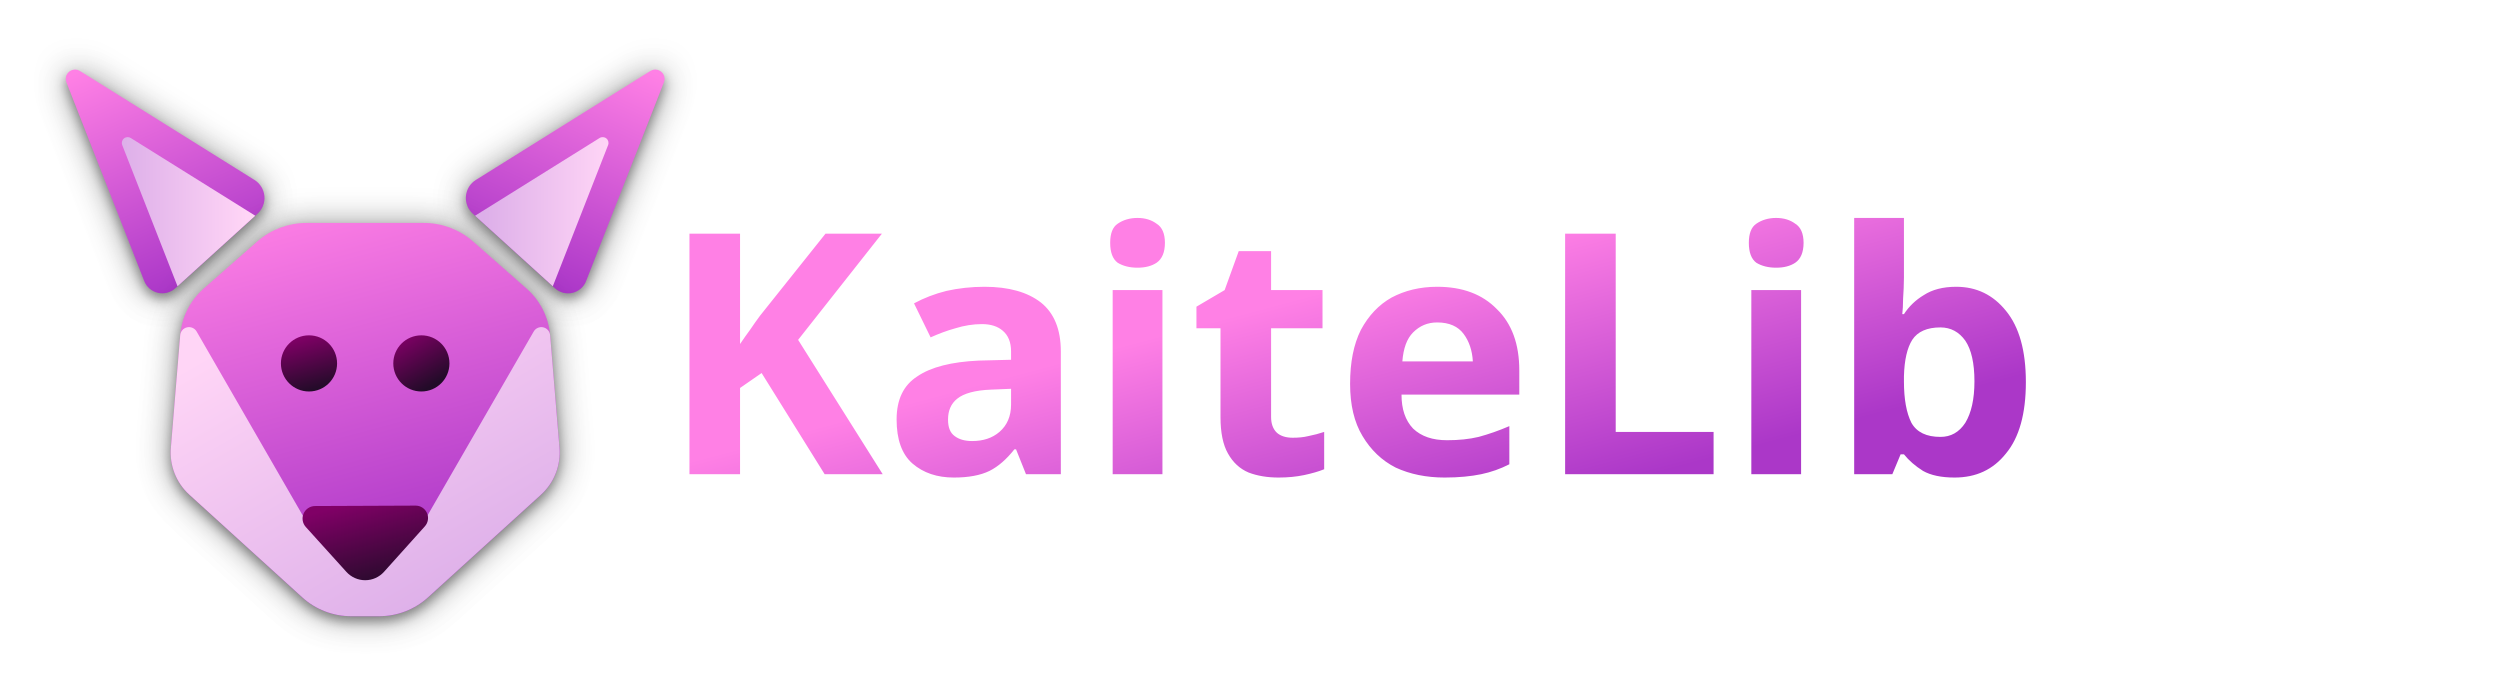
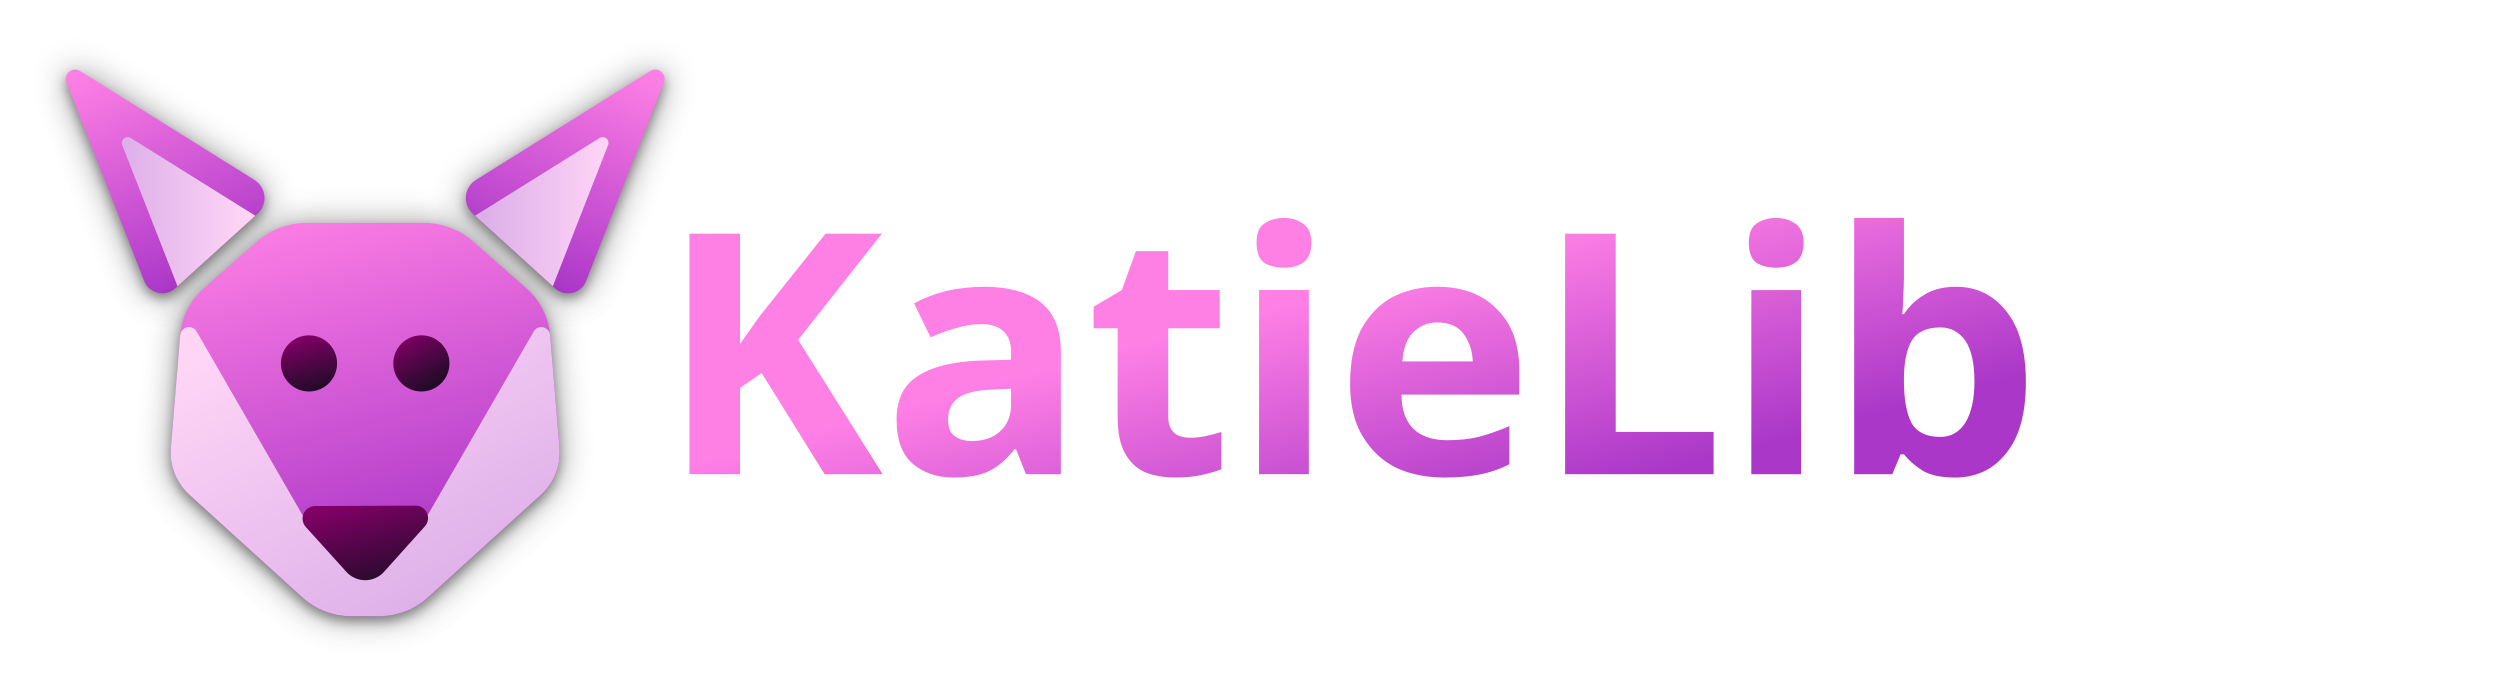
<svg xmlns="http://www.w3.org/2000/svg" xmlns:xlink="http://www.w3.org/1999/xlink" width="178" height="48" viewBox="0 0 47.096 12.7" version="1.1" id="svg5" xml:space="preserve">
  <defs id="defs2">
    <linearGradient id="linearGradient8">
      <stop style="stop-color:#800066;stop-opacity:1" offset="0" id="stop8" />
      <stop style="stop-color:#220b28;stop-opacity:1" offset="1" id="stop7" />
    </linearGradient>
    <linearGradient id="linearGradient4">
      <stop style="stop-color:#220b28;stop-opacity:1" offset="0" id="stop4" />
      <stop style="stop-color:#800066;stop-opacity:1" offset="1" id="stop3" />
    </linearGradient>
    <linearGradient id="linearGradient2">
      <stop style="stop-color:#ab37c8;stop-opacity:1" offset="0" id="stop1" />
      <stop style="stop-color:#ff80e5;stop-opacity:1" offset="1" id="stop2" />
    </linearGradient>
    <linearGradient id="linearGradient50">
      <stop style="stop-color:#ddafe9;stop-opacity:1" offset="0" id="stop50" />
      <stop style="stop-color:#ffd5f6;stop-opacity:1" offset="1" id="stop51" />
    </linearGradient>
    <filter style="color-interpolation-filters:sRGB" id="filter6657" x="-0.113" y="-0.113" width="1.227" height="1.274">
      <feFlood flood-opacity="0.502" flood-color="rgb(0,0,0)" result="flood" id="feFlood6647" />
      <feComposite in="flood" in2="SourceGraphic" operator="in" result="composite1" id="feComposite6649" />
      <feGaussianBlur in="composite1" stdDeviation="0.2" result="blur" id="feGaussianBlur6651" />
      <feOffset dx="0" dy="0" result="offset" id="feOffset6653" />
      <feComposite in="SourceGraphic" in2="offset" operator="over" result="fbSourceGraphic" id="feComposite6655" />
      <feColorMatrix result="fbSourceGraphicAlpha" in="fbSourceGraphic" values="0 0 0 -1 0 0 0 0 -1 0 0 0 0 -1 0 0 0 0 1 0" id="feColorMatrix6767" />
      <feFlood id="feFlood6769" flood-opacity="0.302" flood-color="rgb(0,0,0)" result="flood" in="fbSourceGraphic" />
      <feComposite in2="fbSourceGraphic" id="feComposite6771" in="flood" operator="in" result="composite1" />
      <feGaussianBlur id="feGaussianBlur6773" in="composite1" stdDeviation="0.3" result="blur" />
      <feOffset id="feOffset6775" dx="0" dy="0.5" result="offset" />
      <feComposite in2="offset" id="feComposite6777" in="fbSourceGraphic" operator="over" result="composite2" />
    </filter>
    <filter style="color-interpolation-filters:sRGB" id="filter6669" x="-0.257" y="-0.232" width="1.515" height="1.561">
      <feFlood flood-opacity="0.502" flood-color="rgb(0,0,0)" result="flood" id="feFlood6659" />
      <feComposite in="flood" in2="SourceGraphic" operator="in" result="composite1" id="feComposite6661" />
      <feGaussianBlur in="composite1" stdDeviation="0.2" result="blur" id="feGaussianBlur6663" />
      <feOffset dx="0" dy="0" result="offset" id="feOffset6665" />
      <feComposite in="SourceGraphic" in2="offset" operator="over" result="fbSourceGraphic" id="feComposite6667" />
      <feColorMatrix result="fbSourceGraphicAlpha" in="fbSourceGraphic" values="0 0 0 -1 0 0 0 0 -1 0 0 0 0 -1 0 0 0 0 1 0" id="feColorMatrix6779" />
      <feFlood id="feFlood6781" flood-opacity="0.302" flood-color="rgb(0,0,0)" result="flood" in="fbSourceGraphic" />
      <feComposite in2="fbSourceGraphic" id="feComposite6783" in="flood" operator="in" result="composite1" />
      <feGaussianBlur id="feGaussianBlur6785" in="composite1" stdDeviation="0.3" result="blur" />
      <feOffset id="feOffset6787" dx="0" dy="0.5" result="offset" />
      <feComposite in2="offset" id="feComposite6789" in="fbSourceGraphic" operator="over" result="composite2" />
    </filter>
    <filter style="color-interpolation-filters:sRGB" id="filter6681" x="-0.257" y="-0.232" width="1.515" height="1.561">
      <feFlood flood-opacity="0.502" flood-color="rgb(0,0,0)" result="flood" id="feFlood6671" />
      <feComposite in="flood" in2="SourceGraphic" operator="in" result="composite1" id="feComposite6673" />
      <feGaussianBlur in="composite1" stdDeviation="0.2" result="blur" id="feGaussianBlur6675" />
      <feOffset dx="0" dy="0" result="offset" id="feOffset6677" />
      <feComposite in="SourceGraphic" in2="offset" operator="over" result="fbSourceGraphic" id="feComposite6679" />
      <feColorMatrix result="fbSourceGraphicAlpha" in="fbSourceGraphic" values="0 0 0 -1 0 0 0 0 -1 0 0 0 0 -1 0 0 0 0 1 0" id="feColorMatrix6791" />
      <feFlood id="feFlood6793" flood-opacity="0.302" flood-color="rgb(0,0,0)" result="flood" in="fbSourceGraphic" />
      <feComposite in2="fbSourceGraphic" id="feComposite6795" in="flood" operator="in" result="composite1" />
      <feGaussianBlur id="feGaussianBlur6797" in="composite1" stdDeviation="0.3" result="blur" />
      <feOffset id="feOffset6799" dx="0" dy="0.5" result="offset" />
      <feComposite in2="offset" id="feComposite6801" in="fbSourceGraphic" operator="over" result="composite2" />
    </filter>
    <filter style="color-interpolation-filters:sRGB" id="filter6693" x="-0.4" y="-2.287" width="1.8" height="5.575">
      <feFlood flood-opacity="0.502" flood-color="rgb(0,0,0)" result="flood" id="feFlood6683" />
      <feComposite in="flood" in2="SourceGraphic" operator="in" result="composite1" id="feComposite6685" />
      <feGaussianBlur in="composite1" stdDeviation="0.2" result="blur" id="feGaussianBlur6687" />
      <feOffset dx="0" dy="0" result="offset" id="feOffset6689" />
      <feComposite in="SourceGraphic" in2="offset" operator="over" result="composite2" id="feComposite6691" />
    </filter>
    <filter style="color-interpolation-filters:sRGB" id="filter7141" x="-0.206" y="-0.186" width="1.412" height="1.41">
      <feFlood flood-opacity="0.302" flood-color="rgb(0,0,0)" result="flood" id="feFlood7131" />
      <feComposite in="flood" in2="SourceGraphic" operator="in" result="composite1" id="feComposite7133" />
      <feGaussianBlur in="composite1" stdDeviation="0.3" result="blur" id="feGaussianBlur7135" />
      <feOffset dx="0" dy="0.2" result="offset" id="feOffset7137" />
      <feComposite in="SourceGraphic" in2="offset" operator="over" result="fbSourceGraphic" id="feComposite7139" />
      <feColorMatrix result="fbSourceGraphicAlpha" in="fbSourceGraphic" values="0 0 0 -1 0 0 0 0 -1 0 0 0 0 -1 0 0 0 0 1 0" id="feColorMatrix7311" />
      <feFlood id="feFlood7313" flood-opacity="0.302" flood-color="rgb(0,0,0)" result="flood" in="fbSourceGraphic" />
      <feComposite in2="fbSourceGraphic" id="feComposite7315" in="flood" operator="in" result="composite1" />
      <feGaussianBlur id="feGaussianBlur7317" in="composite1" stdDeviation="0.1" result="blur" />
      <feOffset id="feOffset7319" dx="0" dy="0" result="offset" />
      <feComposite in2="offset" id="feComposite7321" in="fbSourceGraphic" operator="over" result="composite2" />
    </filter>
    <filter style="color-interpolation-filters:sRGB" id="filter7153" x="-0.206" y="-0.186" width="1.412" height="1.41">
      <feFlood flood-opacity="0.302" flood-color="rgb(0,0,0)" result="flood" id="feFlood7143" />
      <feComposite in="flood" in2="SourceGraphic" operator="in" result="composite1" id="feComposite7145" />
      <feGaussianBlur in="composite1" stdDeviation="0.3" result="blur" id="feGaussianBlur7147" />
      <feOffset dx="0" dy="0.2" result="offset" id="feOffset7149" />
      <feComposite in="SourceGraphic" in2="offset" operator="over" result="fbSourceGraphic" id="feComposite7151" />
      <feColorMatrix result="fbSourceGraphicAlpha" in="fbSourceGraphic" values="0 0 0 -1 0 0 0 0 -1 0 0 0 0 -1 0 0 0 0 1 0" id="feColorMatrix7323" />
      <feFlood id="feFlood7325" flood-opacity="0.302" flood-color="rgb(0,0,0)" result="flood" in="fbSourceGraphic" />
      <feComposite in2="fbSourceGraphic" id="feComposite7327" in="flood" operator="in" result="composite1" />
      <feGaussianBlur id="feGaussianBlur7329" in="composite1" stdDeviation="0.1" result="blur" />
      <feOffset id="feOffset7331" dx="0" dy="0" result="offset" />
      <feComposite in2="offset" id="feComposite7333" in="fbSourceGraphic" operator="over" result="composite2" />
    </filter>
    <filter style="color-interpolation-filters:sRGB" id="filter7165" x="-0.091" y="-0.091" width="1.181" height="1.2">
      <feFlood flood-opacity="0.302" flood-color="rgb(0,0,0)" result="flood" id="feFlood7155" />
      <feComposite in="flood" in2="SourceGraphic" operator="in" result="composite1" id="feComposite7157" />
      <feGaussianBlur in="composite1" stdDeviation="0.3" result="blur" id="feGaussianBlur7159" />
      <feOffset dx="0" dy="0.2" result="offset" id="feOffset7161" />
      <feComposite in="SourceGraphic" in2="offset" operator="over" result="fbSourceGraphic" id="feComposite7163" />
      <feColorMatrix result="fbSourceGraphicAlpha" in="fbSourceGraphic" values="0 0 0 -1 0 0 0 0 -1 0 0 0 0 -1 0 0 0 0 1 0" id="feColorMatrix7335" />
      <feFlood id="feFlood7337" flood-opacity="0.302" flood-color="rgb(0,0,0)" result="flood" in="fbSourceGraphic" />
      <feComposite in2="fbSourceGraphic" id="feComposite7339" in="flood" operator="in" result="composite1" />
      <feGaussianBlur id="feGaussianBlur7341" in="composite1" stdDeviation="0.1" result="blur" />
      <feOffset id="feOffset7343" dx="0" dy="0" result="offset" />
      <feComposite in2="offset" id="feComposite7345" in="fbSourceGraphic" operator="over" result="composite2" />
    </filter>
    <filter style="color-interpolation-filters:sRGB" id="filter10253" x="-0.061" y="-0.061" width="1.123" height="1.149">
      <feFlood flood-opacity="0.302" flood-color="rgb(0,0,0)" result="flood" id="feFlood10243" />
      <feComposite in="flood" in2="SourceGraphic" operator="in" result="composite1" id="feComposite10245" />
      <feGaussianBlur in="composite1" stdDeviation="0.2" result="blur" id="feGaussianBlur10247" />
      <feOffset dx="0" dy="0.2" result="offset" id="feOffset10249" />
      <feComposite in="SourceGraphic" in2="offset" operator="over" result="composite2" id="feComposite10251" />
    </filter>
    <filter style="color-interpolation-filters:sRGB" id="filter10265" x="-0.087" y="-0.087" width="1.174" height="1.21">
      <feFlood flood-opacity="0.302" flood-color="rgb(0,0,0)" result="flood" id="feFlood10255" />
      <feComposite in="flood" in2="SourceGraphic" operator="in" result="composite1" id="feComposite10257" />
      <feGaussianBlur in="composite1" stdDeviation="0.2" result="blur" id="feGaussianBlur10259" />
      <feOffset dx="0" dy="0.2" result="offset" id="feOffset10261" />
      <feComposite in="SourceGraphic" in2="offset" operator="over" result="composite2" id="feComposite10263" />
    </filter>
    <filter style="color-interpolation-filters:sRGB" id="filter10277" x="-0.123" y="-0.123" width="1.246" height="1.297">
      <feFlood flood-opacity="0.302" flood-color="rgb(0,0,0)" result="flood" id="feFlood10267" />
      <feComposite in="flood" in2="SourceGraphic" operator="in" result="composite1" id="feComposite10269" />
      <feGaussianBlur in="composite1" stdDeviation="0.2" result="blur" id="feGaussianBlur10271" />
      <feOffset dx="0" dy="0.2" result="offset" id="feOffset10273" />
      <feComposite in="SourceGraphic" in2="offset" operator="over" result="composite2" id="feComposite10275" />
    </filter>
    <filter style="color-interpolation-filters:sRGB" id="filter13011" x="-0.098" y="-0.073" width="1.197" height="1.166">
      <feFlood flood-opacity="0.302" flood-color="rgb(0,0,0)" result="flood" id="feFlood13001" />
      <feComposite in="flood" in2="SourceGraphic" operator="in" result="composite1" id="feComposite13003" />
      <feGaussianBlur in="composite1" stdDeviation="0.2" result="blur" id="feGaussianBlur13005" />
      <feOffset dx="0" dy="0.2" result="offset" id="feOffset13007" />
      <feComposite in="SourceGraphic" in2="offset" operator="over" result="fbSourceGraphic" id="feComposite13009" />
      <feColorMatrix result="fbSourceGraphicAlpha" in="fbSourceGraphic" values="0 0 0 -1 0 0 0 0 -1 0 0 0 0 -1 0 0 0 0 1 0" id="feColorMatrix13025" />
      <feFlood id="feFlood13027" flood-opacity="0.302" flood-color="rgb(0,0,0)" result="flood" in="fbSourceGraphic" />
      <feComposite in2="fbSourceGraphic" id="feComposite13029" in="flood" operator="in" result="composite1" />
      <feGaussianBlur id="feGaussianBlur13031" in="composite1" stdDeviation="0.1" result="blur" />
      <feOffset id="feOffset13033" dx="0" dy="0" result="offset" />
      <feComposite in2="offset" id="feComposite13035" in="fbSourceGraphic" operator="over" result="composite2" />
    </filter>
    <filter style="color-interpolation-filters:sRGB" id="filter13023" x="-0.141" y="-0.141" width="1.282" height="1.321">
      <feFlood flood-opacity="0.302" flood-color="rgb(0,0,0)" result="flood" id="feFlood13013" />
      <feComposite in="flood" in2="SourceGraphic" operator="in" result="composite1" id="feComposite13015" />
      <feGaussianBlur in="composite1" stdDeviation="0.2" result="blur" id="feGaussianBlur13017" />
      <feOffset dx="0" dy="0.2" result="offset" id="feOffset13019" />
      <feComposite in="SourceGraphic" in2="offset" operator="over" result="fbSourceGraphic" id="feComposite13021" />
      <feColorMatrix result="fbSourceGraphicAlpha" in="fbSourceGraphic" values="0 0 0 -1 0 0 0 0 -1 0 0 0 0 -1 0 0 0 0 1 0" id="feColorMatrix13037" />
      <feFlood id="feFlood13039" flood-opacity="0.302" flood-color="rgb(0,0,0)" result="flood" in="fbSourceGraphic" />
      <feComposite in2="fbSourceGraphic" id="feComposite13041" in="flood" operator="in" result="composite1" />
      <feGaussianBlur id="feGaussianBlur13043" in="composite1" stdDeviation="0.1" result="blur" />
      <feOffset id="feOffset13045" dx="0" dy="0" result="offset" />
      <feComposite in2="offset" id="feComposite13047" in="fbSourceGraphic" operator="over" result="composite2" />
    </filter>
    <filter style="color-interpolation-filters:sRGB" id="filter16918" x="-0.068" y="-0.068" width="1.136" height="1.155">
      <feFlood flood-opacity="0.302" flood-color="rgb(0,0,0)" result="flood" id="feFlood16908" />
      <feComposite in="flood" in2="SourceGraphic" operator="in" result="composite1" id="feComposite16910" />
      <feGaussianBlur in="composite1" stdDeviation="0.2" result="blur" id="feGaussianBlur16912" />
      <feOffset dx="0" dy="0.2" result="offset" id="feOffset16914" />
      <feComposite in="SourceGraphic" in2="offset" operator="over" result="fbSourceGraphic" id="feComposite16916" />
      <feColorMatrix result="fbSourceGraphicAlpha" in="fbSourceGraphic" values="0 0 0 -1 0 0 0 0 -1 0 0 0 0 -1 0 0 0 0 1 0" id="feColorMatrix16956" />
      <feFlood id="feFlood16958" flood-opacity="0.302" flood-color="rgb(0,0,0)" result="flood" in="fbSourceGraphic" />
      <feComposite in2="fbSourceGraphic" id="feComposite16960" in="flood" operator="in" result="composite1" />
      <feGaussianBlur id="feGaussianBlur16962" in="composite1" stdDeviation="0.1" result="blur" />
      <feOffset id="feOffset16964" dx="0" dy="0" result="offset" />
      <feComposite in2="offset" id="feComposite16966" in="fbSourceGraphic" operator="over" result="composite2" />
    </filter>
    <filter style="color-interpolation-filters:sRGB" id="filter16930" x="-0.108" y="-0.108" width="1.215" height="1.245">
      <feFlood flood-opacity="0.302" flood-color="rgb(0,0,0)" result="flood" id="feFlood16920" />
      <feComposite in="flood" in2="SourceGraphic" operator="in" result="composite1" id="feComposite16922" />
      <feGaussianBlur in="composite1" stdDeviation="0.2" result="blur" id="feGaussianBlur16924" />
      <feOffset dx="0" dy="0.2" result="offset" id="feOffset16926" />
      <feComposite in="SourceGraphic" in2="offset" operator="over" result="fbSourceGraphic" id="feComposite16928" />
      <feColorMatrix result="fbSourceGraphicAlpha" in="fbSourceGraphic" values="0 0 0 -1 0 0 0 0 -1 0 0 0 0 -1 0 0 0 0 1 0" id="feColorMatrix16968" />
      <feFlood id="feFlood16970" flood-opacity="0.302" flood-color="rgb(0,0,0)" result="flood" in="fbSourceGraphic" />
      <feComposite in2="fbSourceGraphic" id="feComposite16972" in="flood" operator="in" result="composite1" />
      <feGaussianBlur id="feGaussianBlur16974" in="composite1" stdDeviation="0.1" result="blur" />
      <feOffset id="feOffset16976" dx="0" dy="0" result="offset" />
      <feComposite in2="offset" id="feComposite16978" in="fbSourceGraphic" operator="over" result="composite2" />
    </filter>
    <filter style="color-interpolation-filters:sRGB" id="filter4134" x="-0.07" y="-0.07" width="1.14" height="1.16">
      <feFlood flood-opacity="0.302" flood-color="rgb(0,0,0)" result="flood" id="feFlood4124" />
      <feComposite in="flood" in2="SourceGraphic" operator="in" result="composite1" id="feComposite4126" />
      <feGaussianBlur in="composite1" stdDeviation="0.2" result="blur" id="feGaussianBlur4128" />
      <feOffset dx="0" dy="0.2" result="offset" id="feOffset4130" />
      <feComposite in="SourceGraphic" in2="offset" operator="over" result="fbSourceGraphic" id="feComposite4132" />
      <feColorMatrix result="fbSourceGraphicAlpha" in="fbSourceGraphic" values="0 0 0 -1 0 0 0 0 -1 0 0 0 0 -1 0 0 0 0 1 0" id="feColorMatrix4148" />
      <feFlood id="feFlood4150" flood-opacity="0.302" flood-color="rgb(0,0,0)" result="flood" in="fbSourceGraphic" />
      <feComposite in2="fbSourceGraphic" id="feComposite4152" in="flood" operator="in" result="composite1" />
      <feGaussianBlur id="feGaussianBlur4154" in="composite1" stdDeviation="0.1" result="blur" />
      <feOffset id="feOffset4156" dx="0" dy="0" result="offset" />
      <feComposite in2="offset" id="feComposite4158" in="fbSourceGraphic" operator="over" result="composite2" />
    </filter>
    <filter style="color-interpolation-filters:sRGB" id="filter4146" x="-0.166" y="-0.166" width="1.332" height="1.378">
      <feFlood flood-opacity="0.302" flood-color="rgb(0,0,0)" result="flood" id="feFlood4136" />
      <feComposite in="flood" in2="SourceGraphic" operator="in" result="composite1" id="feComposite4138" />
      <feGaussianBlur in="composite1" stdDeviation="0.2" result="blur" id="feGaussianBlur4140" />
      <feOffset dx="0" dy="0.2" result="offset" id="feOffset4142" />
      <feComposite in="SourceGraphic" in2="offset" operator="over" result="fbSourceGraphic" id="feComposite4144" />
      <feColorMatrix result="fbSourceGraphicAlpha" in="fbSourceGraphic" values="0 0 0 -1 0 0 0 0 -1 0 0 0 0 -1 0 0 0 0 1 0" id="feColorMatrix4160" />
      <feFlood id="feFlood4162" flood-opacity="0.302" flood-color="rgb(0,0,0)" result="flood" in="fbSourceGraphic" />
      <feComposite in2="fbSourceGraphic" id="feComposite4164" in="flood" operator="in" result="composite1" />
      <feGaussianBlur id="feGaussianBlur4166" in="composite1" stdDeviation="0.1" result="blur" />
      <feOffset id="feOffset4168" dx="0" dy="0" result="offset" />
      <feComposite in2="offset" id="feComposite4170" in="fbSourceGraphic" operator="over" result="composite2" />
    </filter>
    <linearGradient xlink:href="#linearGradient2" id="linearGradient45" x1="7.625" y1="9.924" x2="5.784" y2="3.052" gradientUnits="userSpaceOnUse" />
    <linearGradient xlink:href="#linearGradient50" id="linearGradient51" x1="7.461" y1="11.185" x2="4.258" y2="5.636" gradientUnits="userSpaceOnUse" />
    <linearGradient xlink:href="#linearGradient50" id="linearGradient53" x1="0.71" y1="2.89" x2="4.454" y2="2.89" gradientUnits="userSpaceOnUse" />
    <linearGradient xlink:href="#linearGradient50" id="linearGradient55" x1="8.246" y1="2.89" x2="11.99" y2="2.89" gradientUnits="userSpaceOnUse" />
    <linearGradient xlink:href="#linearGradient4" id="linearGradient57" x1="6.35" y1="11.608" x2="5.912" y2="9.973" gradientUnits="userSpaceOnUse" />
    <linearGradient xlink:href="#linearGradient4" id="linearGradient59" x1="5.292" y1="6.846" x2="5.027" y2="5.858" gradientUnits="userSpaceOnUse" gradientTransform="translate(0.5291667,0.5291667)" />
    <linearGradient xlink:href="#linearGradient8" id="linearGradient61" x1="6.879" y1="5.929" x2="7.408" y2="6.846" gradientUnits="userSpaceOnUse" gradientTransform="translate(0.5291667,0.5291667)" />
    <filter style="color-interpolation-filters:sRGB" id="filter94" x="-0.131" y="-0.13" width="1.262" height="1.273">
      <feFlood result="flood" in="SourceGraphic" flood-opacity="0.302" flood-color="rgb(0,0,0)" id="feFlood93" />
      <feGaussianBlur result="blur" in="SourceGraphic" stdDeviation="0.3" id="feGaussianBlur93" />
      <feOffset result="offset" in="blur" dx="0" dy="0" id="feOffset93" />
      <feComposite result="comp1" operator="in" in="flood" in2="offset" id="feComposite93" />
      <feComposite result="fbSourceGraphic" operator="over" in="SourceGraphic" in2="comp1" id="feComposite94" />
      <feColorMatrix result="fbSourceGraphicAlpha" in="fbSourceGraphic" values="0 0 0 -1 0 0 0 0 -1 0 0 0 0 -1 0 0 0 0 1 0" id="feColorMatrix114" />
      <feFlood id="feFlood114" result="flood" in="fbSourceGraphic" flood-opacity="0.4" flood-color="rgb(0,0,0)" />
      <feGaussianBlur id="feGaussianBlur114" result="blur" in="fbSourceGraphic" stdDeviation="0.1" />
      <feOffset id="feOffset114" result="offset" in="blur" dx="0" dy="0.1" />
      <feComposite id="feComposite114" result="comp1" operator="in" in="flood" in2="offset" />
      <feComposite id="feComposite115" result="comp2" operator="over" in="fbSourceGraphic" in2="comp1" />
    </filter>
    <filter style="color-interpolation-filters:sRGB" id="filter96" x="-0.256" y="-0.228" width="1.513" height="1.479">
      <feFlood result="flood" in="SourceGraphic" flood-opacity="0.302" flood-color="rgb(0,0,0)" id="feFlood94" />
      <feGaussianBlur result="blur" in="SourceGraphic" stdDeviation="0.3" id="feGaussianBlur94" />
      <feOffset result="offset" in="blur" dx="0" dy="0" id="feOffset94" />
      <feComposite result="comp1" operator="in" in="flood" in2="offset" id="feComposite95" />
      <feComposite result="fbSourceGraphic" operator="over" in="SourceGraphic" in2="comp1" id="feComposite96" />
      <feColorMatrix result="fbSourceGraphicAlpha" in="fbSourceGraphic" values="0 0 0 -1 0 0 0 0 -1 0 0 0 0 -1 0 0 0 0 1 0" id="feColorMatrix115" />
      <feFlood id="feFlood115" result="flood" in="fbSourceGraphic" flood-opacity="0.4" flood-color="rgb(0,0,0)" />
      <feGaussianBlur id="feGaussianBlur115" result="blur" in="fbSourceGraphic" stdDeviation="0.1" />
      <feOffset id="feOffset115" result="offset" in="blur" dx="0" dy="0.1" />
      <feComposite id="feComposite116" result="comp1" operator="in" in="flood" in2="offset" />
      <feComposite id="feComposite117" result="comp2" operator="over" in="fbSourceGraphic" in2="comp1" />
    </filter>
    <filter style="color-interpolation-filters:sRGB" id="filter98" x="-0.256" y="-0.228" width="1.513" height="1.479">
      <feFlood result="flood" in="SourceGraphic" flood-opacity="0.302" flood-color="rgb(0,0,0)" id="feFlood96" />
      <feGaussianBlur result="blur" in="SourceGraphic" stdDeviation="0.3" id="feGaussianBlur96" />
      <feOffset result="offset" in="blur" dx="0" dy="0" id="feOffset96" />
      <feComposite result="comp1" operator="in" in="flood" in2="offset" id="feComposite97" />
      <feComposite result="fbSourceGraphic" operator="over" in="SourceGraphic" in2="comp1" id="feComposite98" />
      <feColorMatrix result="fbSourceGraphicAlpha" in="fbSourceGraphic" values="0 0 0 -1 0 0 0 0 -1 0 0 0 0 -1 0 0 0 0 1 0" id="feColorMatrix117" />
      <feFlood id="feFlood117" result="flood" in="fbSourceGraphic" flood-opacity="0.4" flood-color="rgb(0,0,0)" />
      <feGaussianBlur id="feGaussianBlur117" result="blur" in="fbSourceGraphic" stdDeviation="0.1" />
      <feOffset id="feOffset117" result="offset" in="blur" dx="0" dy="0.1" />
      <feComposite id="feComposite118" result="comp1" operator="in" in="flood" in2="offset" />
      <feComposite id="feComposite119" result="comp2" operator="over" in="fbSourceGraphic" in2="comp1" />
    </filter>
    <filter style="color-interpolation-filters:sRGB" id="filter121" x="-0.038" y="-0.179" width="1.076" height="1.376">
      <feFlood result="flood" in="SourceGraphic" flood-opacity="0.4" flood-color="rgb(0,0,0)" id="feFlood120" />
      <feGaussianBlur result="blur" in="SourceGraphic" stdDeviation="0.1" id="feGaussianBlur120" />
      <feOffset result="offset" in="blur" dx="0" dy="0.1" id="feOffset120" />
      <feComposite result="comp1" operator="in" in="flood" in2="offset" id="feComposite120" />
      <feComposite result="fbSourceGraphic" operator="over" in="SourceGraphic" in2="comp1" id="feComposite121" />
      <feColorMatrix result="fbSourceGraphicAlpha" in="fbSourceGraphic" values="0 0 0 -1 0 0 0 0 -1 0 0 0 0 -1 0 0 0 0 1 0" id="feColorMatrix121" />
      <feFlood id="feFlood121" result="flood" in="fbSourceGraphic" flood-opacity="0.302" flood-color="rgb(0,0,0)" />
      <feGaussianBlur id="feGaussianBlur121" result="blur" in="fbSourceGraphic" stdDeviation="0.3" />
      <feOffset id="feOffset121" result="offset" in="blur" dx="0" dy="0" />
      <feComposite id="feComposite122" result="comp1" operator="in" in="flood" in2="offset" />
      <feComposite id="feComposite123" result="comp2" operator="over" in="fbSourceGraphic" in2="comp1" />
    </filter>
    <linearGradient xlink:href="#linearGradient2" id="linearGradient49-3" x1="9.885" y1="4.864" x2="11.722" y2="0.809" gradientUnits="userSpaceOnUse" />
    <filter style="color-interpolation-filters:sRGB" id="filter98-5" x="-0.256" y="-0.228" width="1.513" height="1.479">
      <feFlood result="flood" in="SourceGraphic" flood-opacity="0.302" flood-color="rgb(0,0,0)" id="feFlood96-3" />
      <feGaussianBlur result="blur" in="SourceGraphic" stdDeviation="0.3" id="feGaussianBlur96-5" />
      <feOffset result="offset" in="blur" dx="0" dy="0" id="feOffset96-6" />
      <feComposite result="comp1" operator="in" in="flood" in2="offset" id="feComposite97-2" />
      <feComposite result="fbSourceGraphic" operator="over" in="SourceGraphic" in2="comp1" id="feComposite98-9" />
      <feColorMatrix result="fbSourceGraphicAlpha" in="fbSourceGraphic" values="0 0 0 -1 0 0 0 0 -1 0 0 0 0 -1 0 0 0 0 1 0" id="feColorMatrix117-1" />
      <feFlood id="feFlood117-2" result="flood" in="fbSourceGraphic" flood-opacity="0.4" flood-color="rgb(0,0,0)" />
      <feGaussianBlur id="feGaussianBlur117-7" result="blur" in="fbSourceGraphic" stdDeviation="0.1" />
      <feOffset id="feOffset117-0" result="offset" in="blur" dx="0" dy="0.1" />
      <feComposite id="feComposite118-9" result="comp1" operator="in" in="flood" in2="offset" />
      <feComposite id="feComposite119-3" result="comp2" operator="over" in="fbSourceGraphic" in2="comp1" />
    </filter>
    <linearGradient xlink:href="#linearGradient2" id="linearGradient47-0" x1="2.773" y1="4.902" x2="0.978" y2="0.809" gradientUnits="userSpaceOnUse" />
    <filter style="color-interpolation-filters:sRGB" id="filter96-6" x="-0.256" y="-0.228" width="1.513" height="1.479">
      <feFlood result="flood" in="SourceGraphic" flood-opacity="0.302" flood-color="rgb(0,0,0)" id="feFlood94-2" />
      <feGaussianBlur result="blur" in="SourceGraphic" stdDeviation="0.3" id="feGaussianBlur94-6" />
      <feOffset result="offset" in="blur" dx="0" dy="0" id="feOffset94-1" />
      <feComposite result="comp1" operator="in" in="flood" in2="offset" id="feComposite95-8" />
      <feComposite result="fbSourceGraphic" operator="over" in="SourceGraphic" in2="comp1" id="feComposite96-7" />
      <feColorMatrix result="fbSourceGraphicAlpha" in="fbSourceGraphic" values="0 0 0 -1 0 0 0 0 -1 0 0 0 0 -1 0 0 0 0 1 0" id="feColorMatrix115-9" />
      <feFlood id="feFlood115-2" result="flood" in="fbSourceGraphic" flood-opacity="0.4" flood-color="rgb(0,0,0)" />
      <feGaussianBlur id="feGaussianBlur115-0" result="blur" in="fbSourceGraphic" stdDeviation="0.1" />
      <feOffset id="feOffset115-2" result="offset" in="blur" dx="0" dy="0.1" />
      <feComposite id="feComposite116-3" result="comp1" operator="in" in="flood" in2="offset" />
      <feComposite id="feComposite117-7" result="comp2" operator="over" in="fbSourceGraphic" in2="comp1" />
    </filter>
    <linearGradient xlink:href="#linearGradient2" id="linearGradient10" x1="30.794" y1="9.027" x2="29.518" y2="4.264" gradientUnits="userSpaceOnUse" />
    <filter style="color-interpolation-filters:sRGB;" id="filter12" x="-0.037" y="-0.198" width="1.075" height="1.395">
      <feFlood result="flood" in="SourceGraphic" flood-opacity="0.349" flood-color="rgb(0,0,0)" id="feFlood11" />
      <feGaussianBlur result="blur" in="SourceGraphic" stdDeviation="0.2" id="feGaussianBlur11" />
      <feOffset result="offset" in="blur" dx="0" dy="0" id="feOffset11" />
      <feComposite result="comp1" operator="in" in="flood" in2="offset" id="feComposite11" />
      <feComposite result="fbSourceGraphic" operator="over" in="SourceGraphic" in2="comp1" id="feComposite12" />
      <feColorMatrix result="fbSourceGraphicAlpha" in="fbSourceGraphic" values="0 0 0 -1 0 0 0 0 -1 0 0 0 0 -1 0 0 0 0 1 0" id="feColorMatrix12" />
      <feFlood id="feFlood12" result="flood" in="fbSourceGraphic" flood-opacity="0.349" flood-color="rgb(0,0,0)" />
      <feGaussianBlur id="feGaussianBlur12" result="blur" in="fbSourceGraphic" stdDeviation="0.2" />
      <feOffset id="feOffset12" result="offset" in="blur" dx="0" dy="0" />
      <feComposite id="feComposite13" result="comp1" operator="in" in="flood" in2="offset" />
      <feComposite id="feComposite14" result="comp2" operator="over" in="fbSourceGraphic" in2="comp1" />
    </filter>
  </defs>
  <g id="layer1">
    <path style="fill:url(#linearGradient49-3);fill-opacity:1;stroke:none;stroke-width:1.376;stroke-linecap:round;stroke-linejoin:round;paint-order:markers stroke fill;filter:url(#filter98-5)" d="M 10.512,4.765 11.978,1.022 A 0.175,0.175 39.709 0 0 11.722,0.809 L 8.435,2.861 a 0.4,0.4 95.123 0 0 -0.057,0.636 l 1.549,1.406 a 0.365,0.365 166.802 0 0 0.585,-0.137 z" id="path21-2" transform="translate(0.5291671,0.5291666)" />
    <path style="fill:url(#linearGradient47-0);fill-opacity:1;stroke:none;stroke-width:1.376;stroke-linecap:round;stroke-linejoin:round;paint-order:markers stroke fill;filter:url(#filter96-6)" d="M 4.265,2.861 0.978,0.809 A 0.175,0.175 140.291 0 0 0.722,1.022 L 2.188,4.765 a 0.365,0.365 13.198 0 0 0.585,0.137 L 4.322,3.497 A 0.4,0.4 84.877 0 0 4.265,2.861 Z" id="path22-2" transform="translate(0.5291671,0.5291666)" />
    <rect style="fill:#99ebff;fill-opacity:1;stroke-width:10.583;stroke-linejoin:round" id="rect221" width="1.058" height="1.058" x="-13.494" y="-3.44" ry="0" transform="scale(1,-1)" />
    <rect style="fill:#cef3ff;fill-opacity:1;stroke-width:10.583;stroke-linejoin:round" id="rect223" width="1.058" height="1.058" x="-13.494" y="-2.381" ry="0" transform="scale(1,-1)" />
    <rect style="fill:#66e0ff;fill-opacity:1;stroke-width:10.583;stroke-linejoin:round" id="rect221-2" width="1.058" height="1.058" x="-13.494" y="3.44" ry="0" />
    <rect style="fill:#33d6ff;fill-opacity:1;stroke-width:10.583;stroke-linejoin:round" id="rect223-1" width="1.058" height="1.058" x="-13.494" y="4.498" ry="0" />
    <rect style="fill:#00ccff;stroke-width:10.583;stroke-linejoin:round" id="rect221-9-5" width="1.058" height="1.058" x="-13.494" y="5.556" ry="0" />
    <rect style="fill:#00a3cc;fill-opacity:1;stroke-width:10.583;stroke-linejoin:round" id="rect223-8-4" width="1.058" height="1.058" x="-13.494" y="6.615" ry="0" />
    <rect style="fill:#007a99;fill-opacity:1;stroke-width:10.583;stroke-linejoin:round" id="rect223-1-2" width="1.058" height="1.058" x="-13.494" y="7.673" ry="0" />
    <rect style="fill:#005266;fill-opacity:1;stroke-width:10.583;stroke-linejoin:round" id="rect221-9-5-6" width="1.058" height="1.058" x="-13.494" y="8.731" ry="0" />
    <rect style="fill:#002933;fill-opacity:1;stroke-width:10.583;stroke-linejoin:round" id="rect223-8-4-5" width="1.058" height="1.058" x="-13.494" y="9.79" ry="0" />
    <rect style="fill:#afe9de;fill-opacity:1;stroke-width:10.583;stroke-linejoin:round" id="rect4075" width="1.058" height="1.058" x="-11.377" y="-3.44" ry="0" transform="scale(1,-1)" />
    <rect style="fill:#d7f4ee;fill-opacity:1;stroke-width:10.583;stroke-linejoin:round" id="rect4077" width="1.058" height="1.058" x="-11.377" y="-2.381" ry="0" transform="scale(1,-1)" />
    <rect style="fill:#87decd;fill-opacity:1;stroke-width:10.583;stroke-linejoin:round" id="rect4079" width="1.058" height="1.058" x="-11.377" y="3.44" ry="0" />
    <rect style="fill:#5fd3bc;fill-opacity:1;stroke-width:10.583;stroke-linejoin:round" id="rect4081" width="1.058" height="1.058" x="-11.377" y="4.498" ry="0" />
    <rect style="fill:#37c8ab;stroke-width:10.583;stroke-linejoin:round" id="rect4083" width="1.058" height="1.058" x="-11.377" y="5.556" ry="0" />
    <rect style="fill:#2ca089;fill-opacity:1;stroke-width:10.583;stroke-linejoin:round" id="rect4085" width="1.058" height="1.058" x="-11.377" y="6.615" ry="0" />
    <rect style="fill:#217867;fill-opacity:1;stroke-width:10.583;stroke-linejoin:round" id="rect4087" width="1.058" height="1.058" x="-11.377" y="7.673" ry="0" />
    <rect style="fill:#165044;fill-opacity:1;stroke-width:10.583;stroke-linejoin:round" id="rect4089" width="1.058" height="1.058" x="-11.377" y="8.731" ry="0" />
    <rect style="fill:#0b2822;fill-opacity:1;stroke-width:10.583;stroke-linejoin:round" id="rect4091" width="1.058" height="1.058" x="-11.377" y="9.79" ry="0" />
    <rect style="fill:#cccccc;fill-opacity:1;stroke-width:10.583;stroke-linejoin:round" id="rect10879" width="1.058" height="1.058" x="-15.61" y="-3.44" ry="0" transform="scale(1,-1)" />
    <rect style="fill:#e6e6e6;fill-opacity:1;stroke-width:10.583;stroke-linejoin:round" id="rect10881" width="1.058" height="1.058" x="-15.61" y="-2.381" ry="0" transform="scale(1,-1)" />
    <rect style="fill:#b2b2b2;fill-opacity:1;stroke-width:10.583;stroke-linejoin:round" id="rect10883" width="1.058" height="1.058" x="-15.61" y="3.44" ry="0" />
    <rect style="fill:#999999;fill-opacity:1;stroke-width:10.583;stroke-linejoin:round" id="rect10885" width="1.058" height="1.058" x="-15.61" y="4.498" ry="0" />
    <rect style="fill:#808080;stroke-width:10.583;stroke-linejoin:round" id="rect10887" width="1.058" height="1.058" x="-15.61" y="5.556" ry="0" />
    <rect style="fill:#666666;fill-opacity:1;stroke-width:10.583;stroke-linejoin:round" id="rect10889" width="1.058" height="1.058" x="-15.61" y="6.615" ry="0" />
    <rect style="fill:#4d4d4d;fill-opacity:1;stroke-width:10.583;stroke-linejoin:round" id="rect10891" width="1.058" height="1.058" x="-15.61" y="7.673" ry="0" />
    <rect style="fill:#333333;fill-opacity:1;stroke-width:10.583;stroke-linejoin:round" id="rect10893" width="1.058" height="1.058" x="-15.61" y="8.731" ry="0" />
    <rect style="fill:#1a1a1a;fill-opacity:1;stroke-width:10.583;stroke-linejoin:round" id="rect10895" width="1.058" height="1.058" x="-15.61" y="9.79" ry="0" />
    <rect style="fill:#e9afaf;fill-opacity:1;stroke-width:10.583;stroke-linejoin:round" id="rect14946" width="1.058" height="1.058" x="-9.26" y="-3.44" ry="0" transform="scale(1,-1)" />
    <rect style="fill:#f4d7d7;fill-opacity:1;stroke-width:10.583;stroke-linejoin:round" id="rect14948" width="1.058" height="1.058" x="-9.26" y="-2.381" ry="0" transform="scale(1,-1)" />
    <rect style="fill:#de8787;fill-opacity:1;stroke-width:10.583;stroke-linejoin:round" id="rect14950" width="1.058" height="1.058" x="-9.26" y="3.44" ry="0" />
    <rect style="fill:#d35f5f;fill-opacity:1;stroke-width:10.583;stroke-linejoin:round" id="rect14952" width="1.058" height="1.058" x="-9.26" y="4.498" ry="0" />
    <rect style="fill:#c83737;stroke-width:10.583;stroke-linejoin:round" id="rect14954" width="1.058" height="1.058" x="-9.26" y="5.556" ry="0" />
    <rect style="fill:#a02c2c;fill-opacity:1;stroke-width:10.583;stroke-linejoin:round" id="rect14956" width="1.058" height="1.058" x="-9.26" y="6.615" ry="0" />
    <rect style="fill:#782121;fill-opacity:1;stroke-width:10.583;stroke-linejoin:round" id="rect14958" width="1.058" height="1.058" x="-9.26" y="7.673" ry="0" />
    <rect style="fill:#501616;fill-opacity:1;stroke-width:10.583;stroke-linejoin:round" id="rect14960" width="1.058" height="1.058" x="-9.26" y="8.731" ry="0" />
    <rect style="fill:#280b0b;fill-opacity:1;stroke-width:10.583;stroke-linejoin:round" id="rect14962" width="1.058" height="1.058" x="-9.26" y="9.79" ry="0" />
    <path id="rect20" style="fill:url(#linearGradient45);fill-opacity:1;stroke:none;stroke-width:0.855;stroke-linecap:round;stroke-linejoin:round;paint-order:markers stroke fill;filter:url(#filter94)" d="m 4.317,4.02 -1.01,0.888 A 1.313,1.313 116.708 0 0 2.866,5.785 L 2.69,7.906 A 1.073,1.073 68.519 0 0 3.037,8.789 l 2.127,1.934 a 1.369,1.369 21.137 0 0 0.921,0.356 H 6.615 A 1.369,1.369 158.863 0 0 7.535,10.723 L 9.663,8.789 A 1.073,1.073 111.481 0 0 10.01,7.906 L 9.834,5.785 A 1.313,1.313 63.292 0 0 9.392,4.908 L 8.383,4.02 A 1.402,1.402 20.674 0 0 7.456,3.671 l -2.213,0 A 1.402,1.402 159.326 0 0 4.317,4.02 Z" transform="translate(0.5291667,0.5291667)" />
    <path id="path40" style="fill:url(#linearGradient51);fill-opacity:1;stroke:none;stroke-width:0.855;stroke-linecap:round;stroke-linejoin:round;paint-order:markers stroke fill" d="M 5.345,9.478 3.175,5.716 A 0.166,0.166 167.392 0 0 2.866,5.785 L 2.69,7.906 A 1.073,1.073 68.519 0 0 3.037,8.789 l 2.127,1.934 A 1.369,1.369 21.137 0 0 6.085,11.079 H 6.615 A 1.369,1.369 158.863 0 0 7.535,10.723 L 9.663,8.789 A 1.073,1.073 111.481 0 0 10.01,7.906 L 9.834,5.785 A 0.166,0.166 12.618 0 0 9.525,5.716 L 7.36,9.466 A 0.926,0.926 149.758 0 1 6.567,9.929 l -0.428,0.004 A 0.907,0.907 29.768 0 1 5.345,9.478 Z" transform="translate(0.5291667,0.5291667)" />
    <rect style="fill:#c3b5e3;fill-opacity:1;stroke-width:10.583;stroke-linejoin:round" id="rect1" width="1.058" height="1.058" x="-7.144" y="-3.44" ry="0" transform="scale(1,-1)" />
    <rect style="fill:#e1daf1;fill-opacity:1;stroke-width:10.583;stroke-linejoin:round" id="rect2" width="1.058" height="1.058" x="-7.144" y="-2.381" ry="0" transform="scale(1,-1)" />
    <rect style="fill:#a58fd6;fill-opacity:1;stroke-width:10.583;stroke-linejoin:round" id="rect3" width="1.058" height="1.058" x="-7.144" y="3.44" ry="0" />
    <rect style="fill:#886ac8;fill-opacity:1;stroke-width:10.583;stroke-linejoin:round" id="rect4" width="1.058" height="1.058" x="-7.144" y="4.498" ry="0" />
    <rect style="fill:#6a45ba;fill-opacity:1;stroke-width:10.583;stroke-linejoin:round" id="rect5" width="1.058" height="1.058" x="-7.144" y="5.556" ry="0" />
    <rect style="fill:#553795;fill-opacity:1;stroke-width:10.583;stroke-linejoin:round" id="rect6" width="1.058" height="1.058" x="-7.144" y="6.615" ry="0" />
    <rect style="fill:#3f2970;fill-opacity:1;stroke-width:10.583;stroke-linejoin:round" id="rect7" width="1.058" height="1.058" x="-7.144" y="7.673" ry="0" />
    <rect style="fill:#2a1c4a;fill-opacity:1;stroke-width:10.583;stroke-linejoin:round" id="rect8" width="1.058" height="1.058" x="-7.144" y="8.731" ry="0" />
    <rect style="fill:#150e25;fill-opacity:1;stroke-width:10.583;stroke-linejoin:round" id="rect9" width="1.058" height="1.058" x="-7.144" y="9.79" ry="0" />
    <rect style="fill:#fec59a;fill-opacity:1;stroke-width:10.583;stroke-linejoin:round" id="rect11" width="1.058" height="1.058" x="-5.027" y="-3.44" ry="0" transform="scale(1,-1)" />
    <rect style="fill:#ffe2cc;fill-opacity:1;stroke-width:10.583;stroke-linejoin:round" id="rect12" width="1.058" height="1.058" x="-5.027" y="-2.381" ry="0" transform="scale(1,-1)" />
    <rect style="fill:#fea767;fill-opacity:1;stroke-width:10.583;stroke-linejoin:round" id="rect13" width="1.058" height="1.058" x="-5.027" y="3.44" ry="0" />
    <rect style="fill:#fd8a35;fill-opacity:1;stroke-width:10.583;stroke-linejoin:round" id="rect14" width="1.058" height="1.058" x="-5.027" y="4.498" ry="0" />
    <rect style="fill:#fd6d02;fill-opacity:1;stroke-width:10.583;stroke-linejoin:round" id="rect15" width="1.058" height="1.058" x="-5.027" y="5.556" ry="0" />
    <rect style="fill:#ca5702;fill-opacity:1;stroke-width:10.583;stroke-linejoin:round" id="rect16" width="1.058" height="1.058" x="-5.027" y="6.615" ry="0" />
    <rect style="fill:#984101;fill-opacity:1;stroke-width:10.583;stroke-linejoin:round" id="rect17" width="1.058" height="1.058" x="-5.027" y="7.673" ry="0" />
    <rect style="fill:#652c01;fill-opacity:1;stroke-width:10.583;stroke-linejoin:round" id="rect18" width="1.058" height="1.058" x="-5.027" y="8.731" ry="0" />
    <rect style="fill:#331600;fill-opacity:1;stroke-width:10.583;stroke-linejoin:round" id="rect19" width="1.058" height="1.058" x="-5.027" y="9.79" ry="0" />
    <rect style="fill:#99fff5;fill-opacity:1;stroke-width:10.583;stroke-linejoin:round" id="rect22" width="1.058" height="1.058" x="-2.91" y="-3.44" ry="0" transform="scale(1,-1)" />
    <rect style="fill:#cefffa;fill-opacity:1;stroke-width:10.583;stroke-linejoin:round" id="rect23" width="1.058" height="1.058" x="-2.91" y="-2.381" ry="0" transform="scale(1,-1)" />
    <rect style="fill:#66fff0;fill-opacity:1;stroke-width:10.583;stroke-linejoin:round" id="rect24" width="1.058" height="1.058" x="-2.91" y="3.44" ry="0" />
    <rect style="fill:#33ffeb;fill-opacity:1;stroke-width:10.583;stroke-linejoin:round" id="rect25" width="1.058" height="1.058" x="-2.91" y="4.498" ry="0" />
    <rect style="fill:#00ffe5;fill-opacity:1;stroke-width:10.583;stroke-linejoin:round" id="rect26" width="1.058" height="1.058" x="-2.91" y="5.556" ry="0" />
    <rect style="fill:#00ccb8;fill-opacity:1;stroke-width:10.583;stroke-linejoin:round" id="rect27" width="1.058" height="1.058" x="-2.91" y="6.615" ry="0" />
    <rect style="fill:#00998a;fill-opacity:1;stroke-width:10.583;stroke-linejoin:round" id="rect28" width="1.058" height="1.058" x="-2.91" y="7.673" ry="0" />
    <rect style="fill:#00665c;fill-opacity:1;stroke-width:10.583;stroke-linejoin:round" id="rect29" width="1.058" height="1.058" x="-2.91" y="8.731" ry="0" />
    <rect style="fill:#00332e;fill-opacity:1;stroke-width:10.583;stroke-linejoin:round" id="rect30" width="1.058" height="1.058" x="-2.91" y="9.79" ry="0" />
    <path id="path33" style="fill:url(#linearGradient57);fill-opacity:1;stroke:none;stroke-width:0.855;stroke-linecap:round;stroke-linejoin:round;paint-order:markers stroke fill" d="m 5.232,10.37 0.764,0.845 a 0.477,0.477 179.941 0 0 0.709,-7.27e-4 L 7.474,10.358 A 0.234,0.234 65.867 0 0 7.299,9.967 l -1.893,0.008 A 0.236,0.236 113.83 0 0 5.232,10.37 Z" transform="translate(0.5291667,-0.4421413)" />
    <circle style="fill:url(#linearGradient59);fill-opacity:1;stroke:none;stroke-width:0.891;stroke-linecap:round;stroke-linejoin:round;paint-order:markers stroke fill" id="path35" cx="5.821" cy="6.846" r="0.529" />
    <path style="fill:url(#linearGradient55);fill-opacity:1;stroke:none;stroke-width:1.376;stroke-linecap:round;stroke-linejoin:round;paint-order:markers stroke fill" d="m 10.319,5.258 1.659,-4.236 A 0.175,0.175 39.709 0 0 11.722,0.809 L 7.986,3.141 Z" id="path36" transform="matrix(0.627831,0,0,0.627831,3.935333,2.092128)" />
    <path style="fill:url(#linearGradient53);fill-opacity:1;stroke:none;stroke-width:1.376;stroke-linecap:round;stroke-linejoin:round;paint-order:markers stroke fill" d="M 4.714,3.141 0.978,0.809 A 0.175,0.175 140.291 0 0 0.722,1.022 l 1.659,4.236 z" id="path39" transform="matrix(0.627831,0,0,0.627831,1.849547,2.092128)" />
    <circle style="fill:url(#linearGradient61);fill-opacity:1;stroke:none;stroke-width:0.891;stroke-linecap:round;stroke-linejoin:round;paint-order:markers stroke fill" id="circle42" cx="7.938" cy="6.846" r="0.529" />
    <text xml:space="preserve" style="font-weight:bold;font-size:6.35px;line-height:1;font-family:Helvetica;-inkscape-font-specification:'Helvetica Bold';text-align:center;letter-spacing:0px;word-spacing:0px;writing-mode:lr-tb;direction:ltr;text-anchor:middle;fill:url(#linearGradient10);fill-opacity:1;stroke:none;stroke-width:1.376;stroke-linecap:round;stroke-linejoin:round;paint-order:markers stroke fill" x="29.844" y="8.934" id="text120">
-       <tspan id="tspan120" style="font-style:normal;font-variant:normal;font-weight:bold;font-stretch:normal;font-size:6.35px;font-family:Sen;-inkscape-font-specification:'Sen Bold';fill:url(#linearGradient10);stroke:none;stroke-width:1.376" x="29.844" y="8.934">KaiteLib</tspan>
+       <tspan id="tspan120" style="font-style:normal;font-variant:normal;font-weight:bold;font-stretch:normal;font-size:6.35px;font-family:Sen;-inkscape-font-specification:'Sen Bold';fill:url(#linearGradient10);stroke:none;stroke-width:1.376" x="29.844" y="8.934">KatieLib</tspan>
    </text>
  </g>
</svg>
